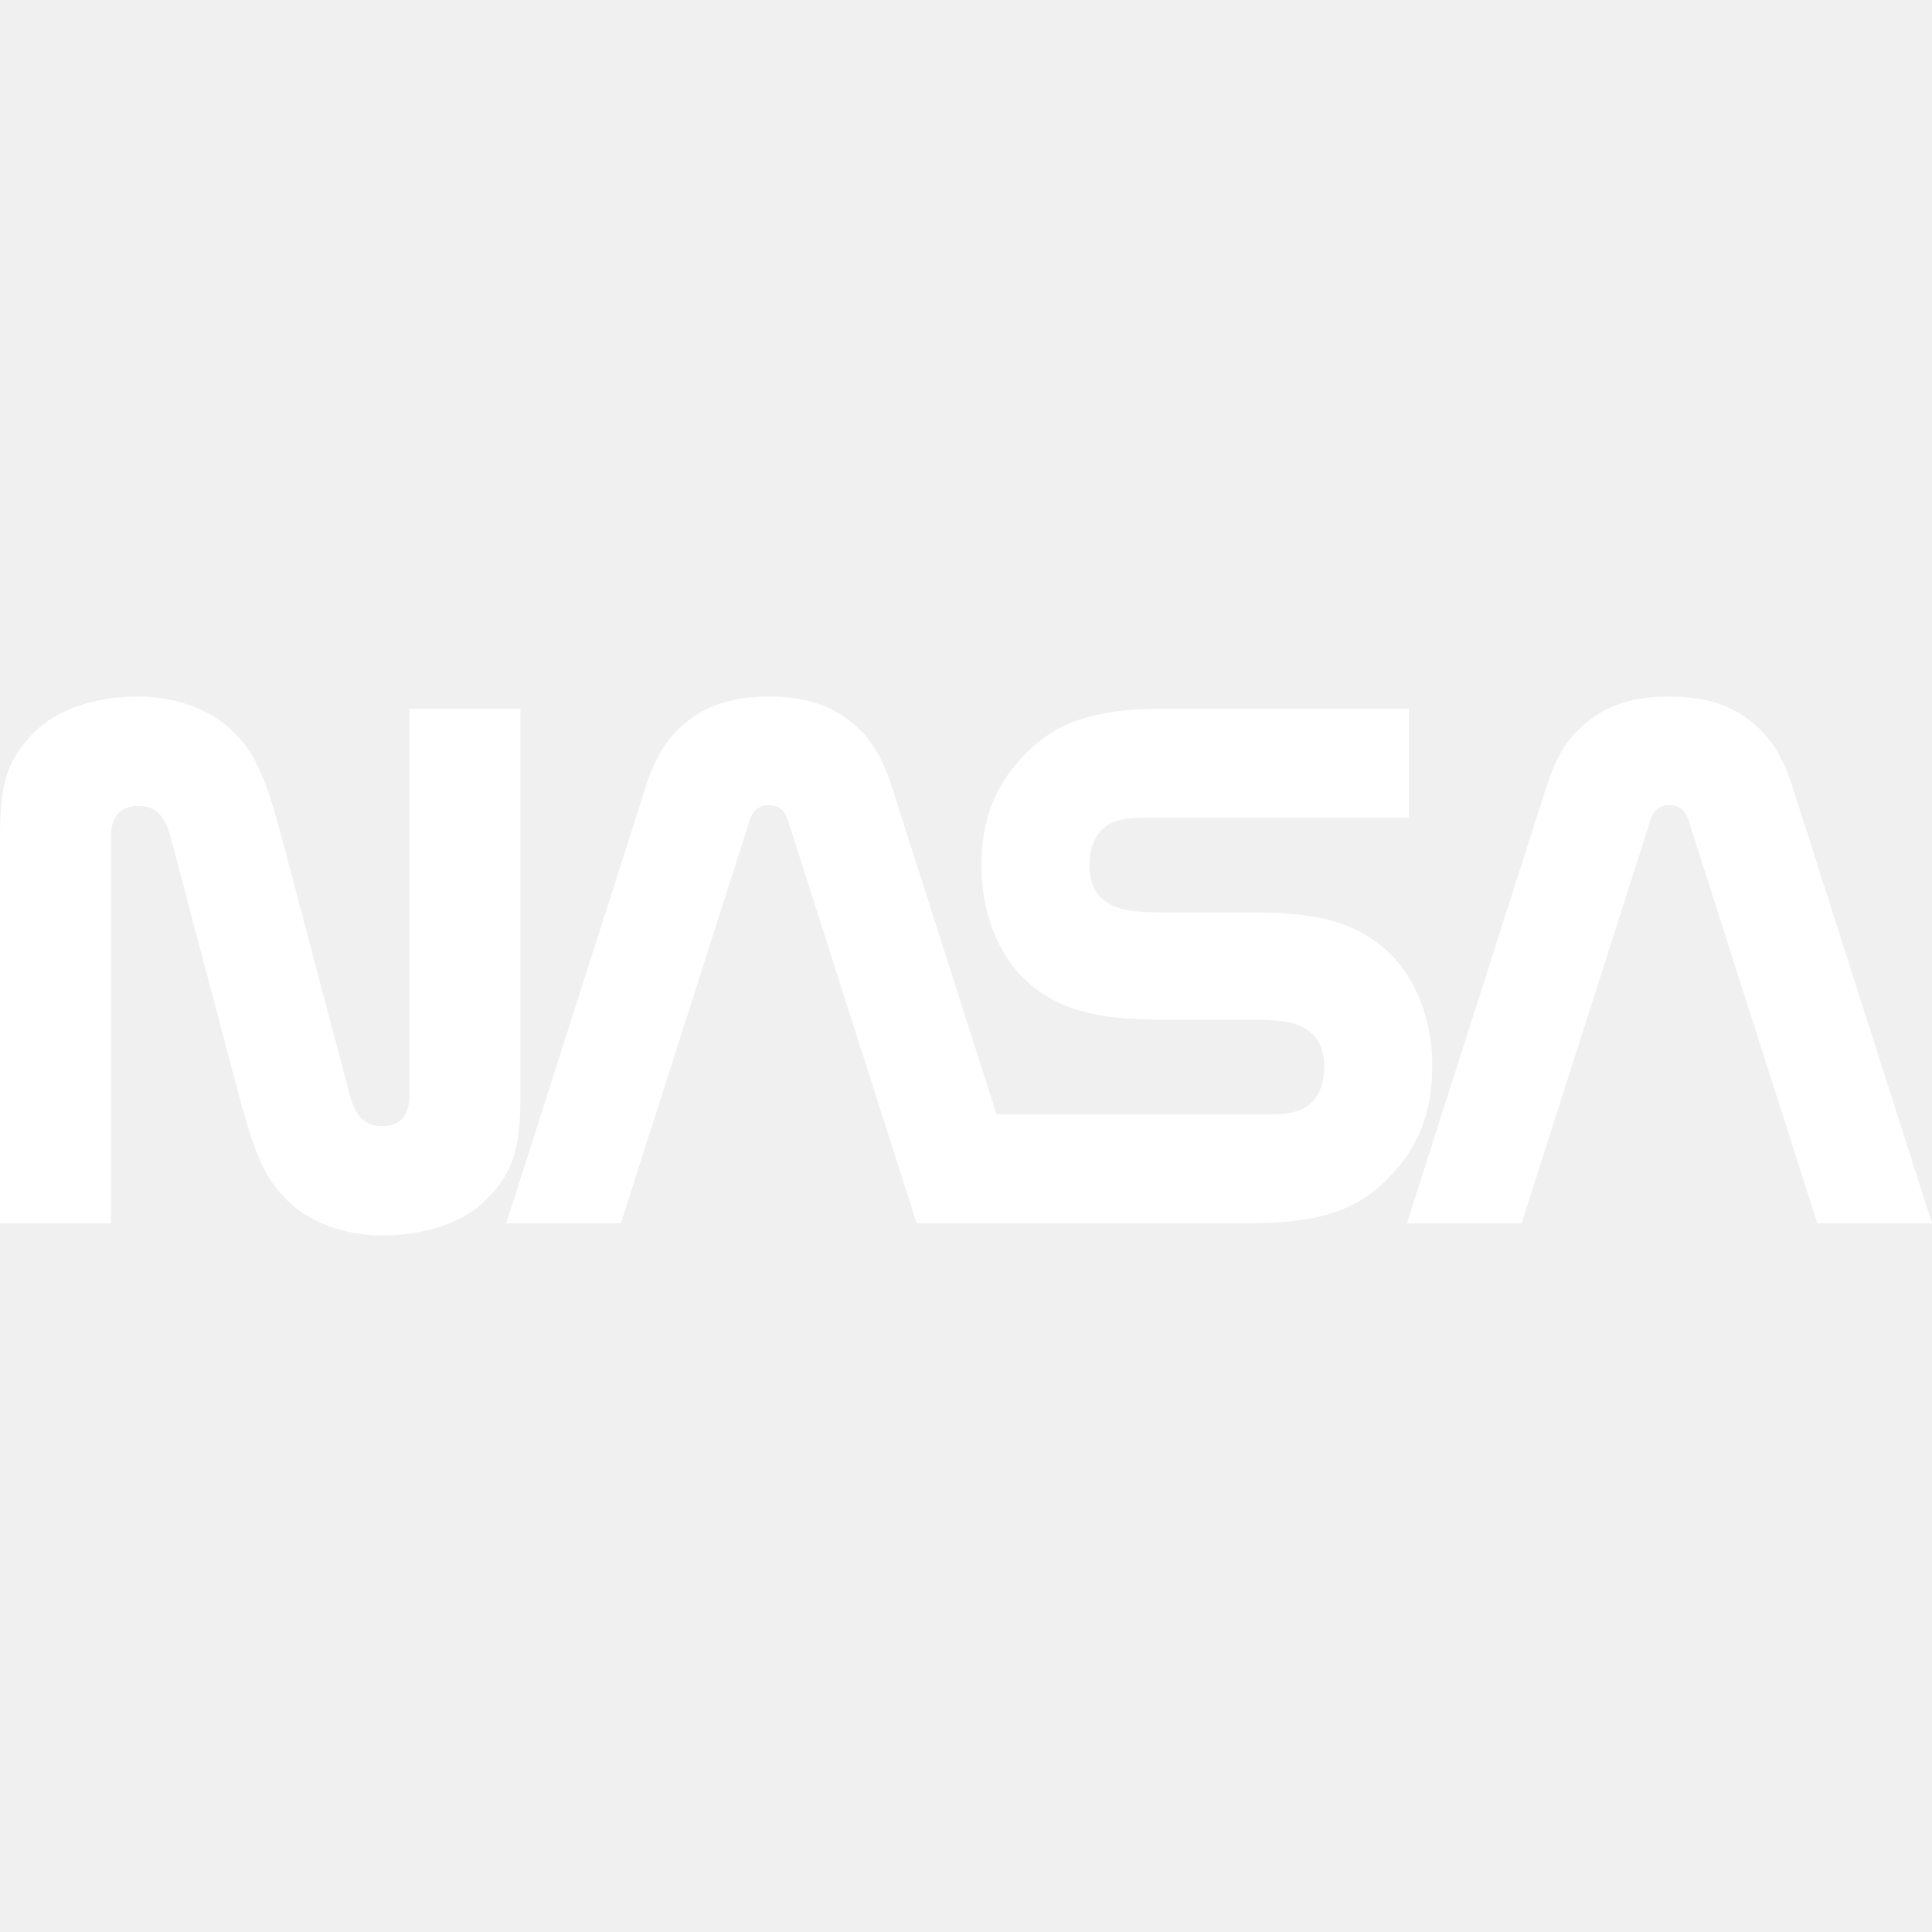
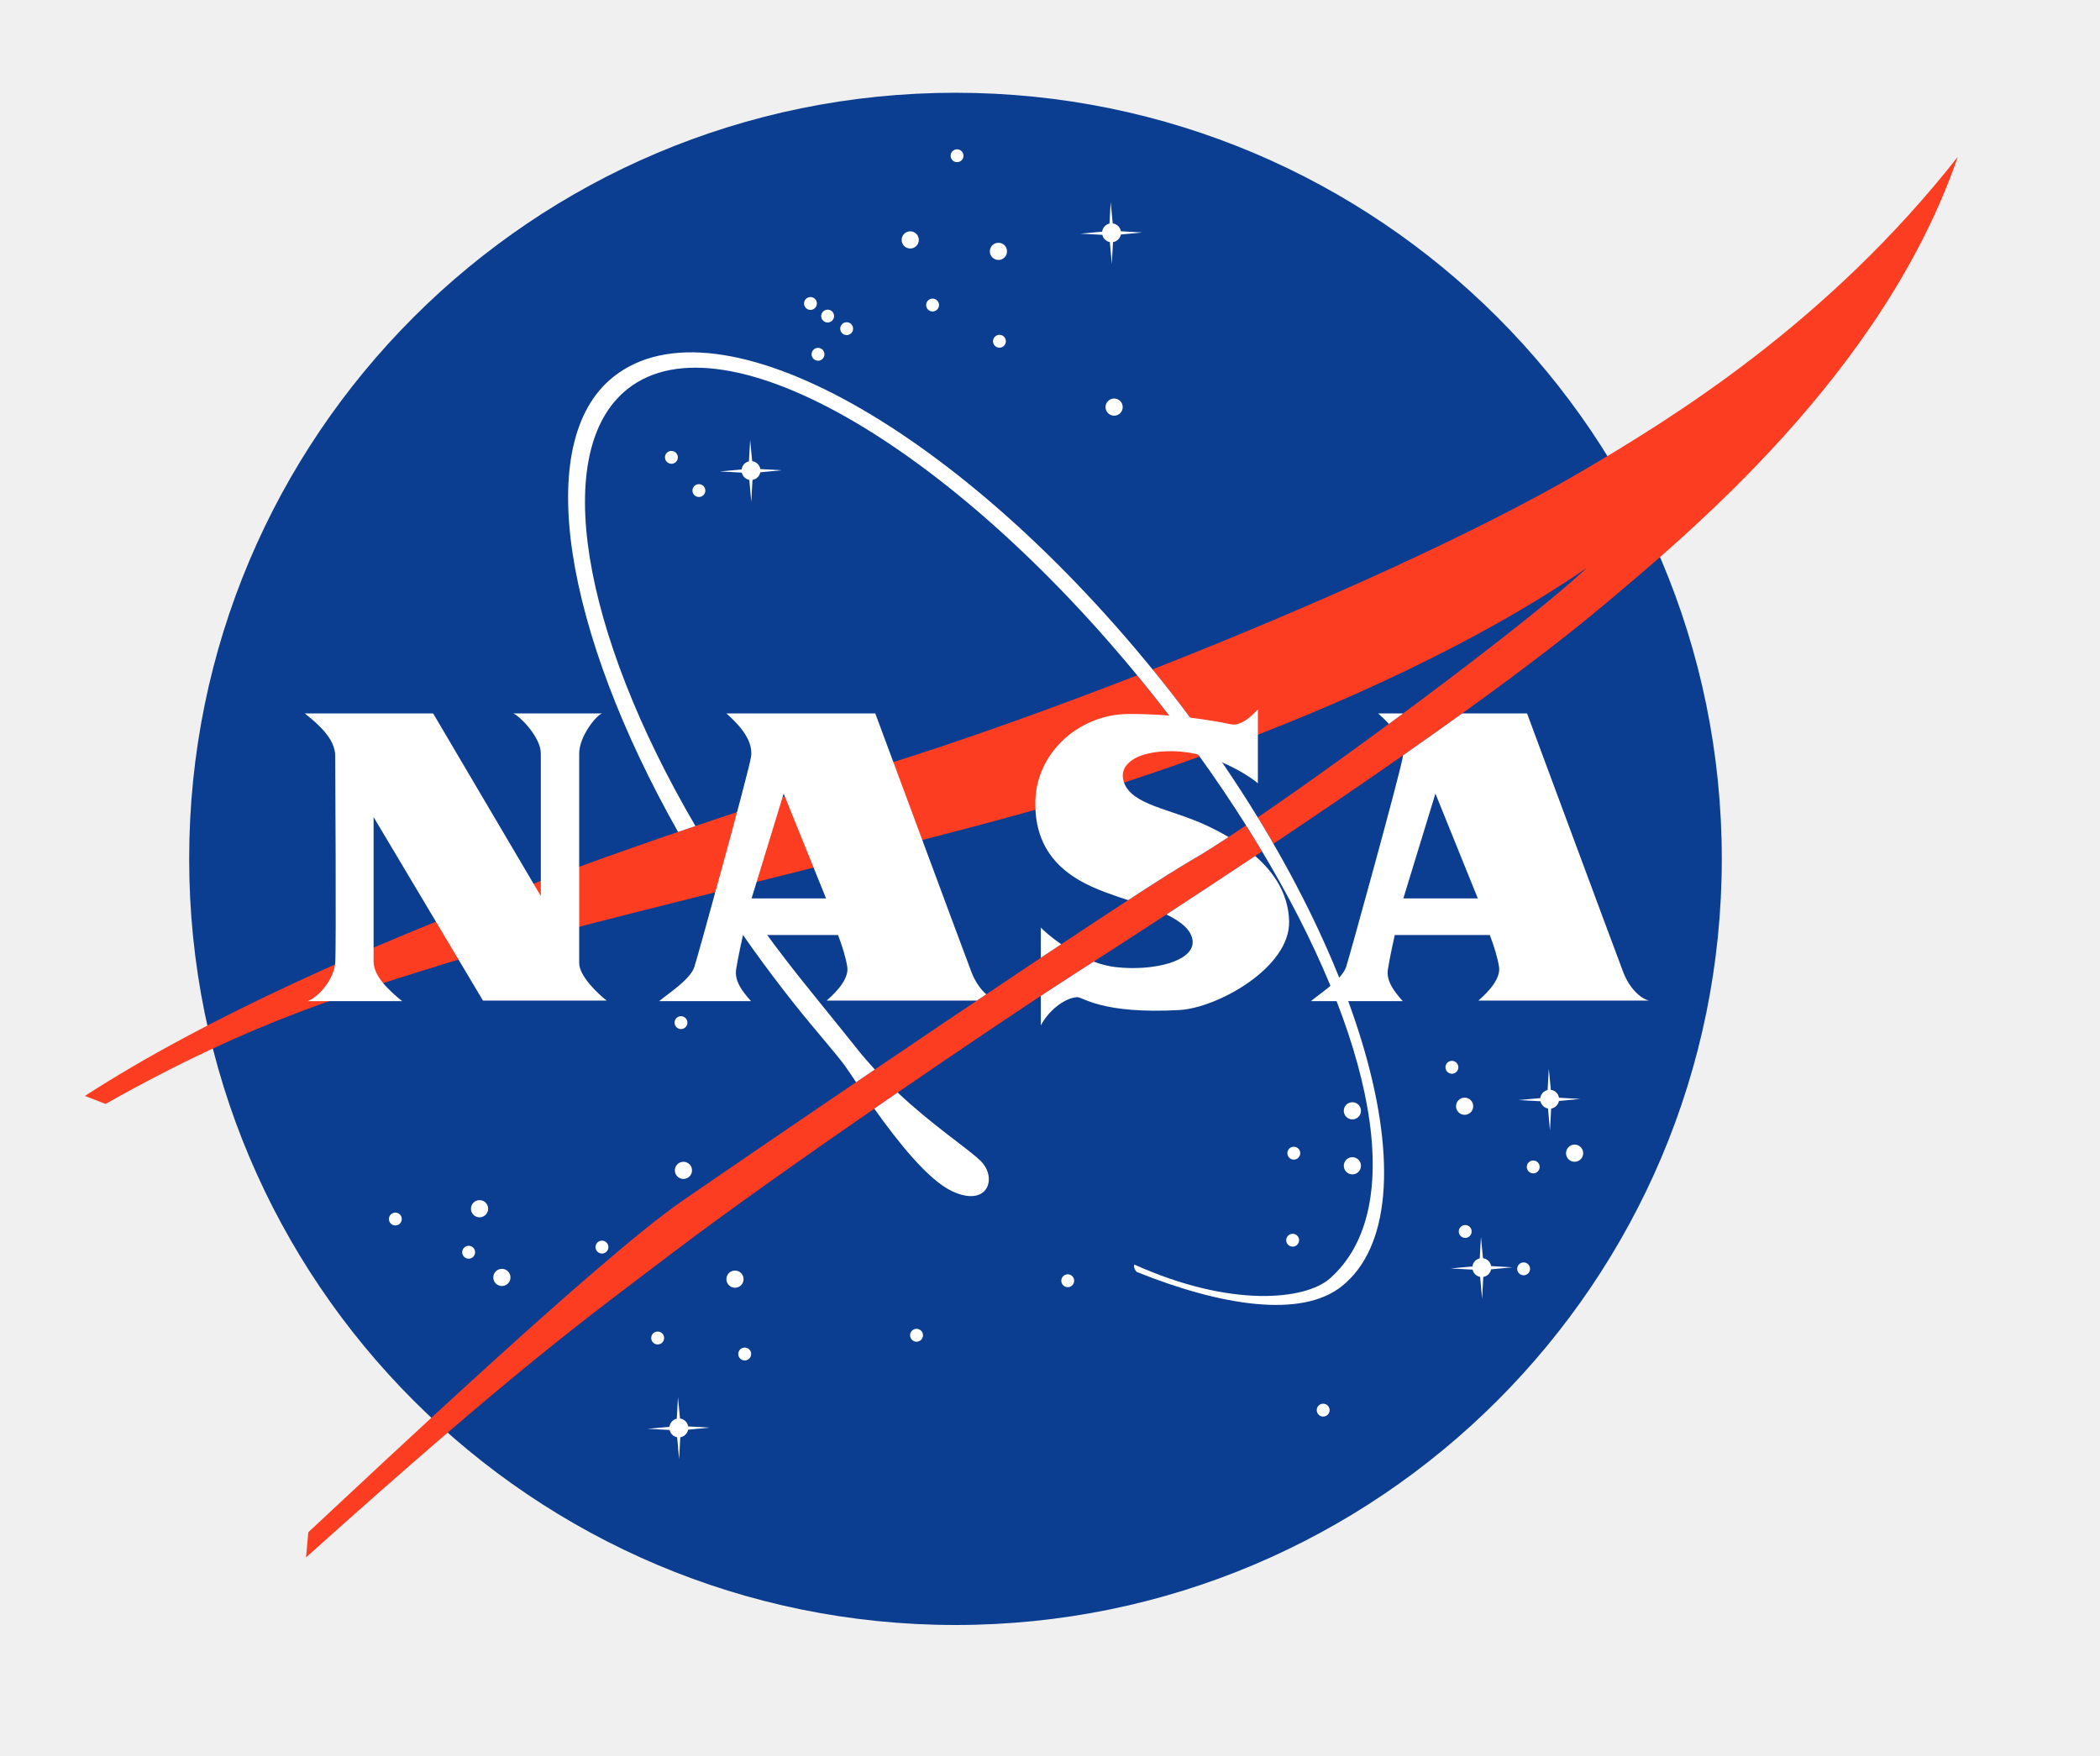
- <svg xmlns="http://www.w3.org/2000/svg" fill="#ffffff" role="img" viewBox="0 0 24 24">
-   <path d="M4.344 13.598c.075.281.195.39.407.39.22 0 .335-.132.335-.39V8.804h1.379v4.794c0 .675-.088.968-.43 1.31-.247.248-.703.439-1.278.439-.464 0-.909-.154-1.192-.438-.249-.25-.386-.505-.599-1.311l-.846-3.196c-.074-.281-.194-.39-.406-.39-.22 0-.336.132-.336.39v4.794H0v-4.794c0-.675.088-.968.43-1.31.247-.248.703-.439 1.278-.439.464 0 .909.154 1.192.438.249.25.385.505.599 1.311zM22.575 15.196l-1.591-4.98a.415.415 0 00-.06-.132.226.226 0 00-.186-.082.226.226 0 00-.185.082.414.414 0 00-.06.132l-1.591 4.98h-1.425l1.739-5.44c.09-.283.22-.524.384-.684.282-.275.614-.419 1.138-.419.525 0 .857.144 1.139.42.164.16.294.4.384.683L24 15.196h-1.425zM15.531 15.196c.903 0 1.344-.192 1.692-.538.385-.383.569-.802.569-1.427 0-.553-.202-1.064-.51-1.37-.403-.4-.903-.527-1.719-.527h-1.142c-.436 0-.61-.053-.748-.188-.094-.093-.139-.23-.139-.393 0-.168.04-.334.156-.448.103-.1.243-.147.511-.147h3.301V8.804h-3.049c-.903 0-1.343.192-1.691.538-.385.383-.57.802-.57 1.427 0 .553.203 1.064.51 1.37.404.4.904.527 1.72.527h1.141c.437 0 .61.053.748.188.095.093.14.23.14.393 0 .169-.041.335-.157.448-.102.1-.242.147-.51.147h-3.405l-1.306-4.086c-.09-.283-.22-.524-.384-.684-.282-.275-.615-.419-1.139-.419s-.857.144-1.138.42c-.165.16-.294.4-.385.683l-1.738 5.44h1.424l1.592-4.98a.415.415 0 01.06-.132.226.226 0 01.185-.082c.082 0 .142.028.186.082a.413.413 0 01.06.132l1.591 4.98h4.144z" />
+ <svg xmlns="http://www.w3.org/2000/svg" height="92" viewBox="0 0 110 92" width="110">
+   <circle cx="50.049" cy="45" fill="#0b3d91" r="40.14" />
+   <g fill="#fff">
+     <circle cx="47.679" cy="12.57" r=".45" />
+     <circle cx="52.299" cy="13.17" r=".45" />
+     <circle cx="58.359" cy="21.33" r=".45" />
+     <circle cx="25.119" cy="63.33" r=".45" />
+     <circle cx="26.289" cy="66.93" r=".45" />
+     <circle cx="20.709" cy="63.87" r=".337" />
+     <circle cx="39.009" cy="70.942" r=".338" />
+     <circle cx="67.711" cy="64.98" r=".337" />
+     <circle cx="76.052" cy="55.92" r=".338" />
+     <circle cx="35.169" cy="23.962" r=".337" />
+     <circle cx="44.349" cy="17.22" r=".337" />
+     <circle cx="43.352" cy="16.56" r=".337" />
+     <circle cx="42.452" cy="15.9" r=".337" />
+     <circle cx="36.609" cy="25.703" r=".337" />
+     <circle cx="50.131" cy="8.16" r=".337" />
+     <circle cx="52.352" cy="17.88" r=".337" />
+     <circle cx="48.849" cy="15.982" r=".337" />
+     <circle cx="42.849" cy="18.563" r=".337" />
+     <circle cx="69.309" cy="73.883" r=".337" />
+     <circle cx="24.549" cy="65.61" r=".338" />
+     <circle cx="48.009" cy="69.96" r=".338" />
+     <circle cx="31.531" cy="65.34" r=".338" />
+     <circle cx="34.449" cy="70.103" r=".338" />
+     <circle cx="55.929" cy="67.103" r=".337" />
+     <circle cx="67.771" cy="60.42" r=".337" />
+     <circle cx="76.749" cy="64.522" r=".337" />
+     <circle cx="79.809" cy="66.48" r=".337" />
+     <circle cx="80.312" cy="61.14" r=".337" />
+     <circle cx="35.671" cy="53.58" r=".337" />
+     <circle cx="35.799" cy="61.32" r=".45" />
+     <circle cx="38.499" cy="67.02" r=".45" />
+     <circle cx="70.839" cy="61.08" r=".45" />
+     <circle cx="82.479" cy="60.42" r=".45" />
+     <circle cx="76.719" cy="57.96" r=".45" />
+     <circle cx="70.839" cy="58.2" r=".45" />
+     <path d="M58.71 12.288l1.119-.107-1.117-.063c-.035-.216-.208-.385-.426-.413l-.107-1.114-.064 1.123c-.202.045-.357.214-.382.424l-1.144.104 1.152.062c.042.193.198.344.394.38l.104 1.148.061-1.146C58.507 12.651 58.671 12.492 58.71 12.288z" />
+     <path d="M39.824 24.746l1.119-.107-1.117-.063c-.034-.216-.208-.385-.426-.413l-.107-1.114-.063 1.123c-.203.045-.358.214-.383.424l-1.144.104 1.152.062c.042.193.198.344.394.38l.104 1.148.062-1.146C39.622 25.11 39.786 24.95 39.824 24.746z" />
+     <path d="M81.659 57.684l1.119-.107-1.117-.063c-.034-.216-.208-.385-.426-.413l-.107-1.114-.063 1.123c-.202.045-.357.214-.382.424l-1.144.104 1.152.062c.042.193.198.344.394.38l.104 1.148.062-1.146C81.456 58.048 81.62 57.889 81.659 57.684z" />
+     <path d="M36.044 74.906l1.119-.107-1.117-.063c-.035-.216-.208-.385-.426-.413l-.107-1.113-.063 1.122c-.203.045-.358.214-.383.424l-1.144.104 1.152.062c.042.193.198.345.394.38l.104 1.148.062-1.146C35.841 75.27 36.006 75.11 36.044 74.906z" />
+     <path d="M78.104 66.506l1.119-.107-1.117-.063c-.034-.216-.208-.385-.426-.413l-.107-1.114-.063 1.122c-.202.045-.357.214-.382.424l-1.144.104 1.152.062c.042.193.198.344.394.38l.104 1.148.062-1.146C77.901 66.87 78.066 66.71 78.104 66.506z" />
+     <path d="M59.568 35.385c-4.667 1.814-9.219 3.433-13.06 4.635-7.805 2.444-29.16 9.06-42.06 17.4l1.08.42c7.86-4.44 12.969-5.835 17.88-7.38 5.34-1.68 22.603-5.72 30.42-7.92 2.641-.743 5.734-1.716 9.01-2.9-.762-1.063-1.566-2.129-2.412-3.193C60.143 36.088 59.856 35.734 59.568 35.385zM65.27 43.244c-1.13.763-2.077 1.372-2.74 1.756-3.84 2.22-22.561 15-26.82 17.94s-16.08 14.1-19.56 17.34l-.12 1.319c11.22-10.08 14.74-12.566 19.2-15.959 5.52-4.2 16.939-11.97 20.82-14.46 3.71-2.38 7.056-4.569 10.059-6.572-.049-.082-.098-.164-.147-.247C65.736 43.99 65.505 43.618 65.27 43.244zM82.809 24.72c-5.466 3.204-14.081 7.071-22.439 10.352.2.245.399.492.597.741.934 1.176 1.815 2.36 2.644 3.545 6.57-2.42 13.779-5.668 19.499-9.599-2.725 2.582-11.734 9.315-17.227 13.068.283.461.557.922.822 1.381 8.322-5.569 13.922-9.668 17.185-12.409 4.5-3.78 14.76-12.24 18.66-23.58C95.709 16.92 87.621 21.899 82.809 24.72z" fill="#fc3d21" />
+     <path d="M44.884 54.939c-.885-1.114-2.109-2.606-3.028-3.763-1.229-1.547-2.366-3.11-3.408-4.671-.34.085-.679.17-1.018.255 1.258 1.963 2.655 3.923 4.177 5.839 1.112 1.4 2.123 2.527 2.641 3.228.105.142.313.456.594.874.324-.22.651-.442.981-.666C45.504 55.688 45.189 55.323 44.884 54.939zM51.344 60.803c-.727-.688-2.49-1.837-4.325-3.561-.405.278-.814.56-1.224.844 1.185 1.67 2.799 3.721 4.063 4.319C51.762 63.307 52.275 61.685 51.344 60.803zM60.967 35.813c-10.492-13.206-23.309-20.461-28.835-16.07-4.292 3.41-2.53 13.376 3.386 23.845.306-.105.609-.208.909-.31-5.971-10.2-7.605-19.679-3.557-22.896 5.087-4.042 17.37 3.241 27.558 16.064 2.109 2.654 3.963 5.318 5.533 7.915 6.012 9.95 7.857 18.948 3.703 22.621-1.271 1.124-5.155 1.565-10.243-.725-.071.089.043.33.132.389 4.392 1.766 8.599 2.439 10.723.752C75.38 63.342 71.459 49.019 60.967 35.813z" />
+     <path d="M15.969 37.38h6.72l5.64 9.57c0 0 0-6.93 0-7.47 0-.84-1.065-1.935-1.44-2.1.45 0 4.38 0 4.65 0-.285.075-1.2 1.185-1.2 2.1 0 .45 0 10.5 0 10.98 0 .675.975 1.605 1.44 1.965h-6.48l-5.73-9.615c0 0 0 7.17 0 7.56 0 .75.735 1.47 1.5 2.085h-4.95c.705-.3 1.38-1.245 1.44-1.995s0-10.425 0-10.845C17.559 38.7 16.674 37.95 15.969 37.38z" />
+     <path d="M77.439 52.425h8.94c-.495-.12-1.05-.705-1.35-1.485-.3-.78-5.04-13.56-5.04-13.56H76.59c-.964.694-1.997 1.426-3.1 2.197-.003.028-.006.056-.011.083-.148.9-2.808 10.534-2.97 11.01-.225.66-1.38 1.395-1.845 1.785h4.815c-.48-.54-.87-1.065-.78-1.665.09-.6.36-1.8.36-1.8h4.98c.225.6.393 1.139.48 1.65C78.624 51.255 77.994 51.945 77.439 52.425zM73.509 47.07l1.68-5.49 2.22 5.49H73.509zM72.752 37.928c.247-.182.495-.365.742-.548h-1.305C72.319 37.5 72.534 37.689 72.752 37.928z" />
+     <path d="M38.559 50.79c.09-.6.36-1.8.36-1.8h4.98c.225.6.393 1.139.48 1.65.105.615-.525 1.305-1.08 1.785h7.871c.164-.11.327-.22.49-.329-.305-.27-.586-.675-.771-1.156-.3-.78-5.04-13.56-5.04-13.56h-7.8c.375.345 1.455 1.275 1.29 2.28-.147.9-2.808 10.534-2.97 11.01-.225.66-1.38 1.395-1.845 1.785h4.815C38.859 51.915 38.469 51.39 38.559 50.79zM41.049 41.58l2.22 5.49h-3.9L41.049 41.58z" />
+     <path d="M65.748 44.848c-1.468.978-3.017 1.999-4.649 3.065.732.355 1.315.801 1.371 1.377.104 1.082-2.07 1.605-4.035 1.38-.393-.045-.779-.148-1.147-.286-.408.263-.82.528-1.238.796-.425.273-.941.609-1.53.997v1.553c.39-.765 1.243-1.45 1.905-1.485.285-.015 1.275.9 5.355.675 1.98-.109 5.805-2.22 5.745-4.65C67.489 46.834 66.739 45.714 65.748 44.848zM54.519 48.6v1.582c.361-.241.717-.478 1.066-.709C55.036 49.091 54.647 48.734 54.519 48.6zM64.353 43.855c-.38-.225-.765-.422-1.134-.596-1.92-.9-3.93-1.065-4.35-2.28-.296-.857.54-1.65 2.58-1.62 2.04.03 3.93 1.245 4.44 1.68v-3.87c-.15.15-.808.905-1.41.78-1.155-.24-3.12-.553-5.37-.54-2.58.015-4.8 2.009-4.875 4.53-.105 3.525 2.715 4.485 4.305 5.04.164.057.351.118.554.183 1.525-.992 2.731-1.756 3.437-2.163C63.004 44.726 63.625 44.334 64.353 43.855z" />
+   </g>
</svg>
